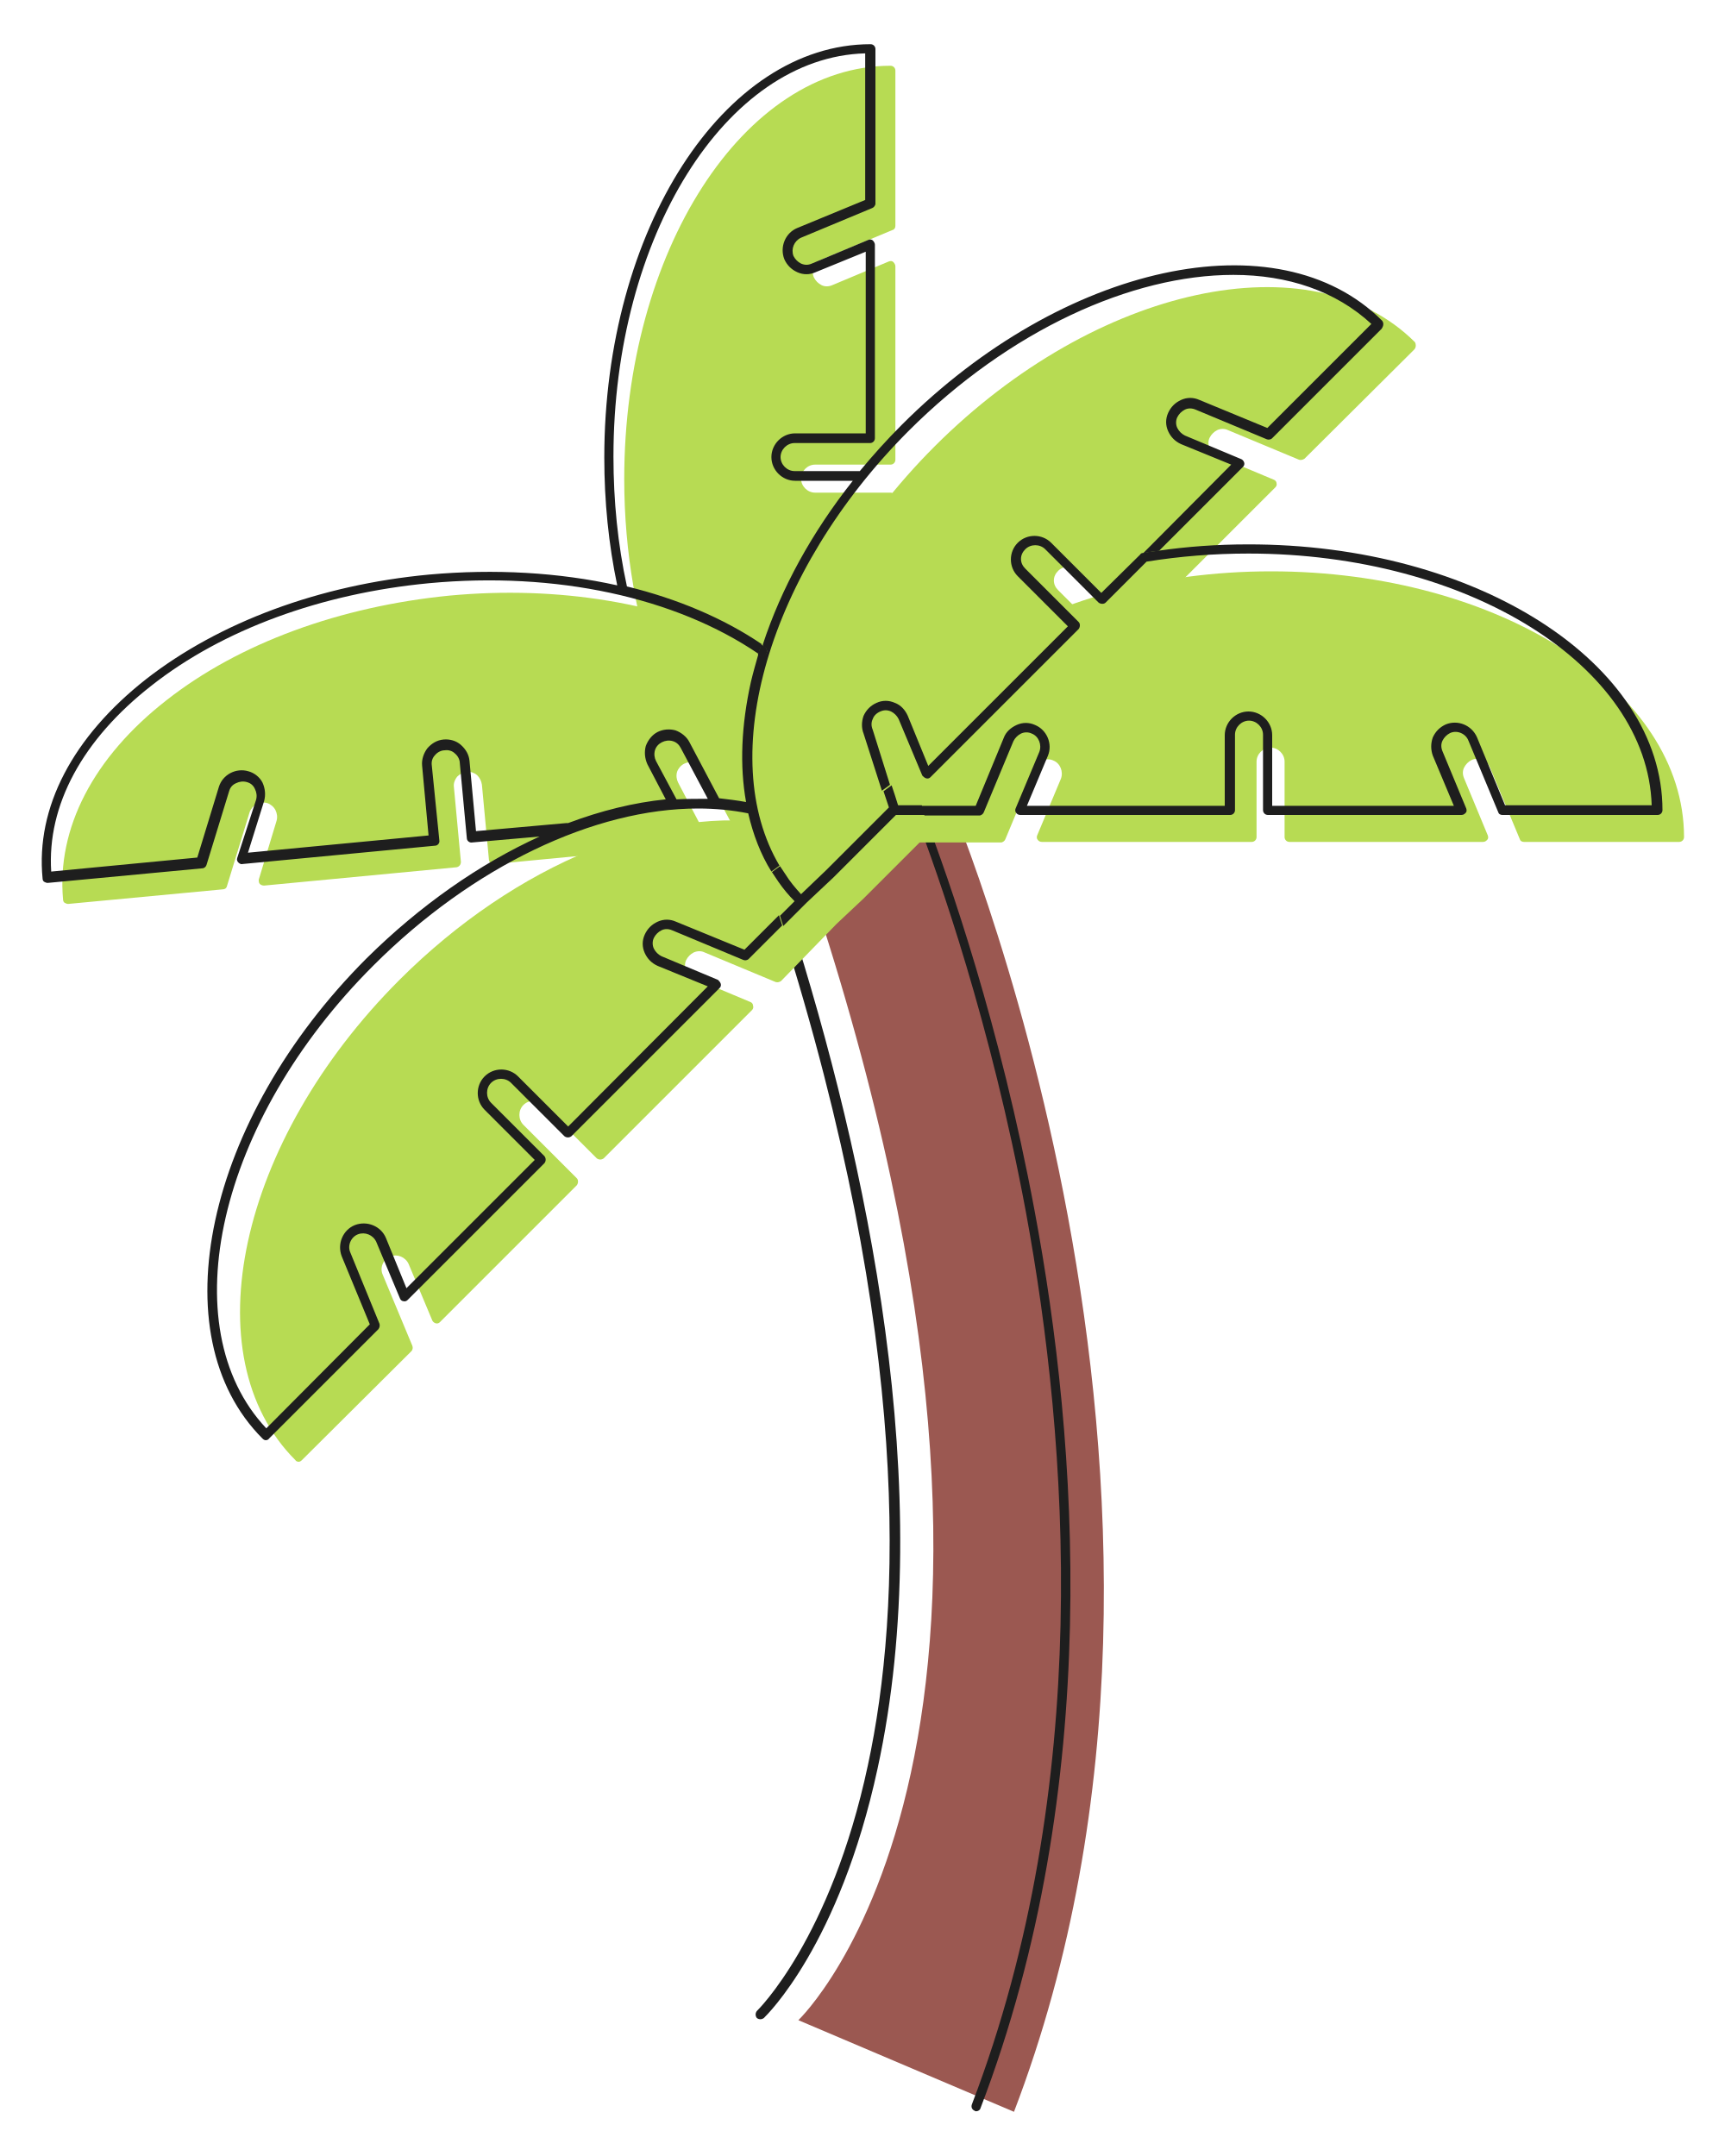
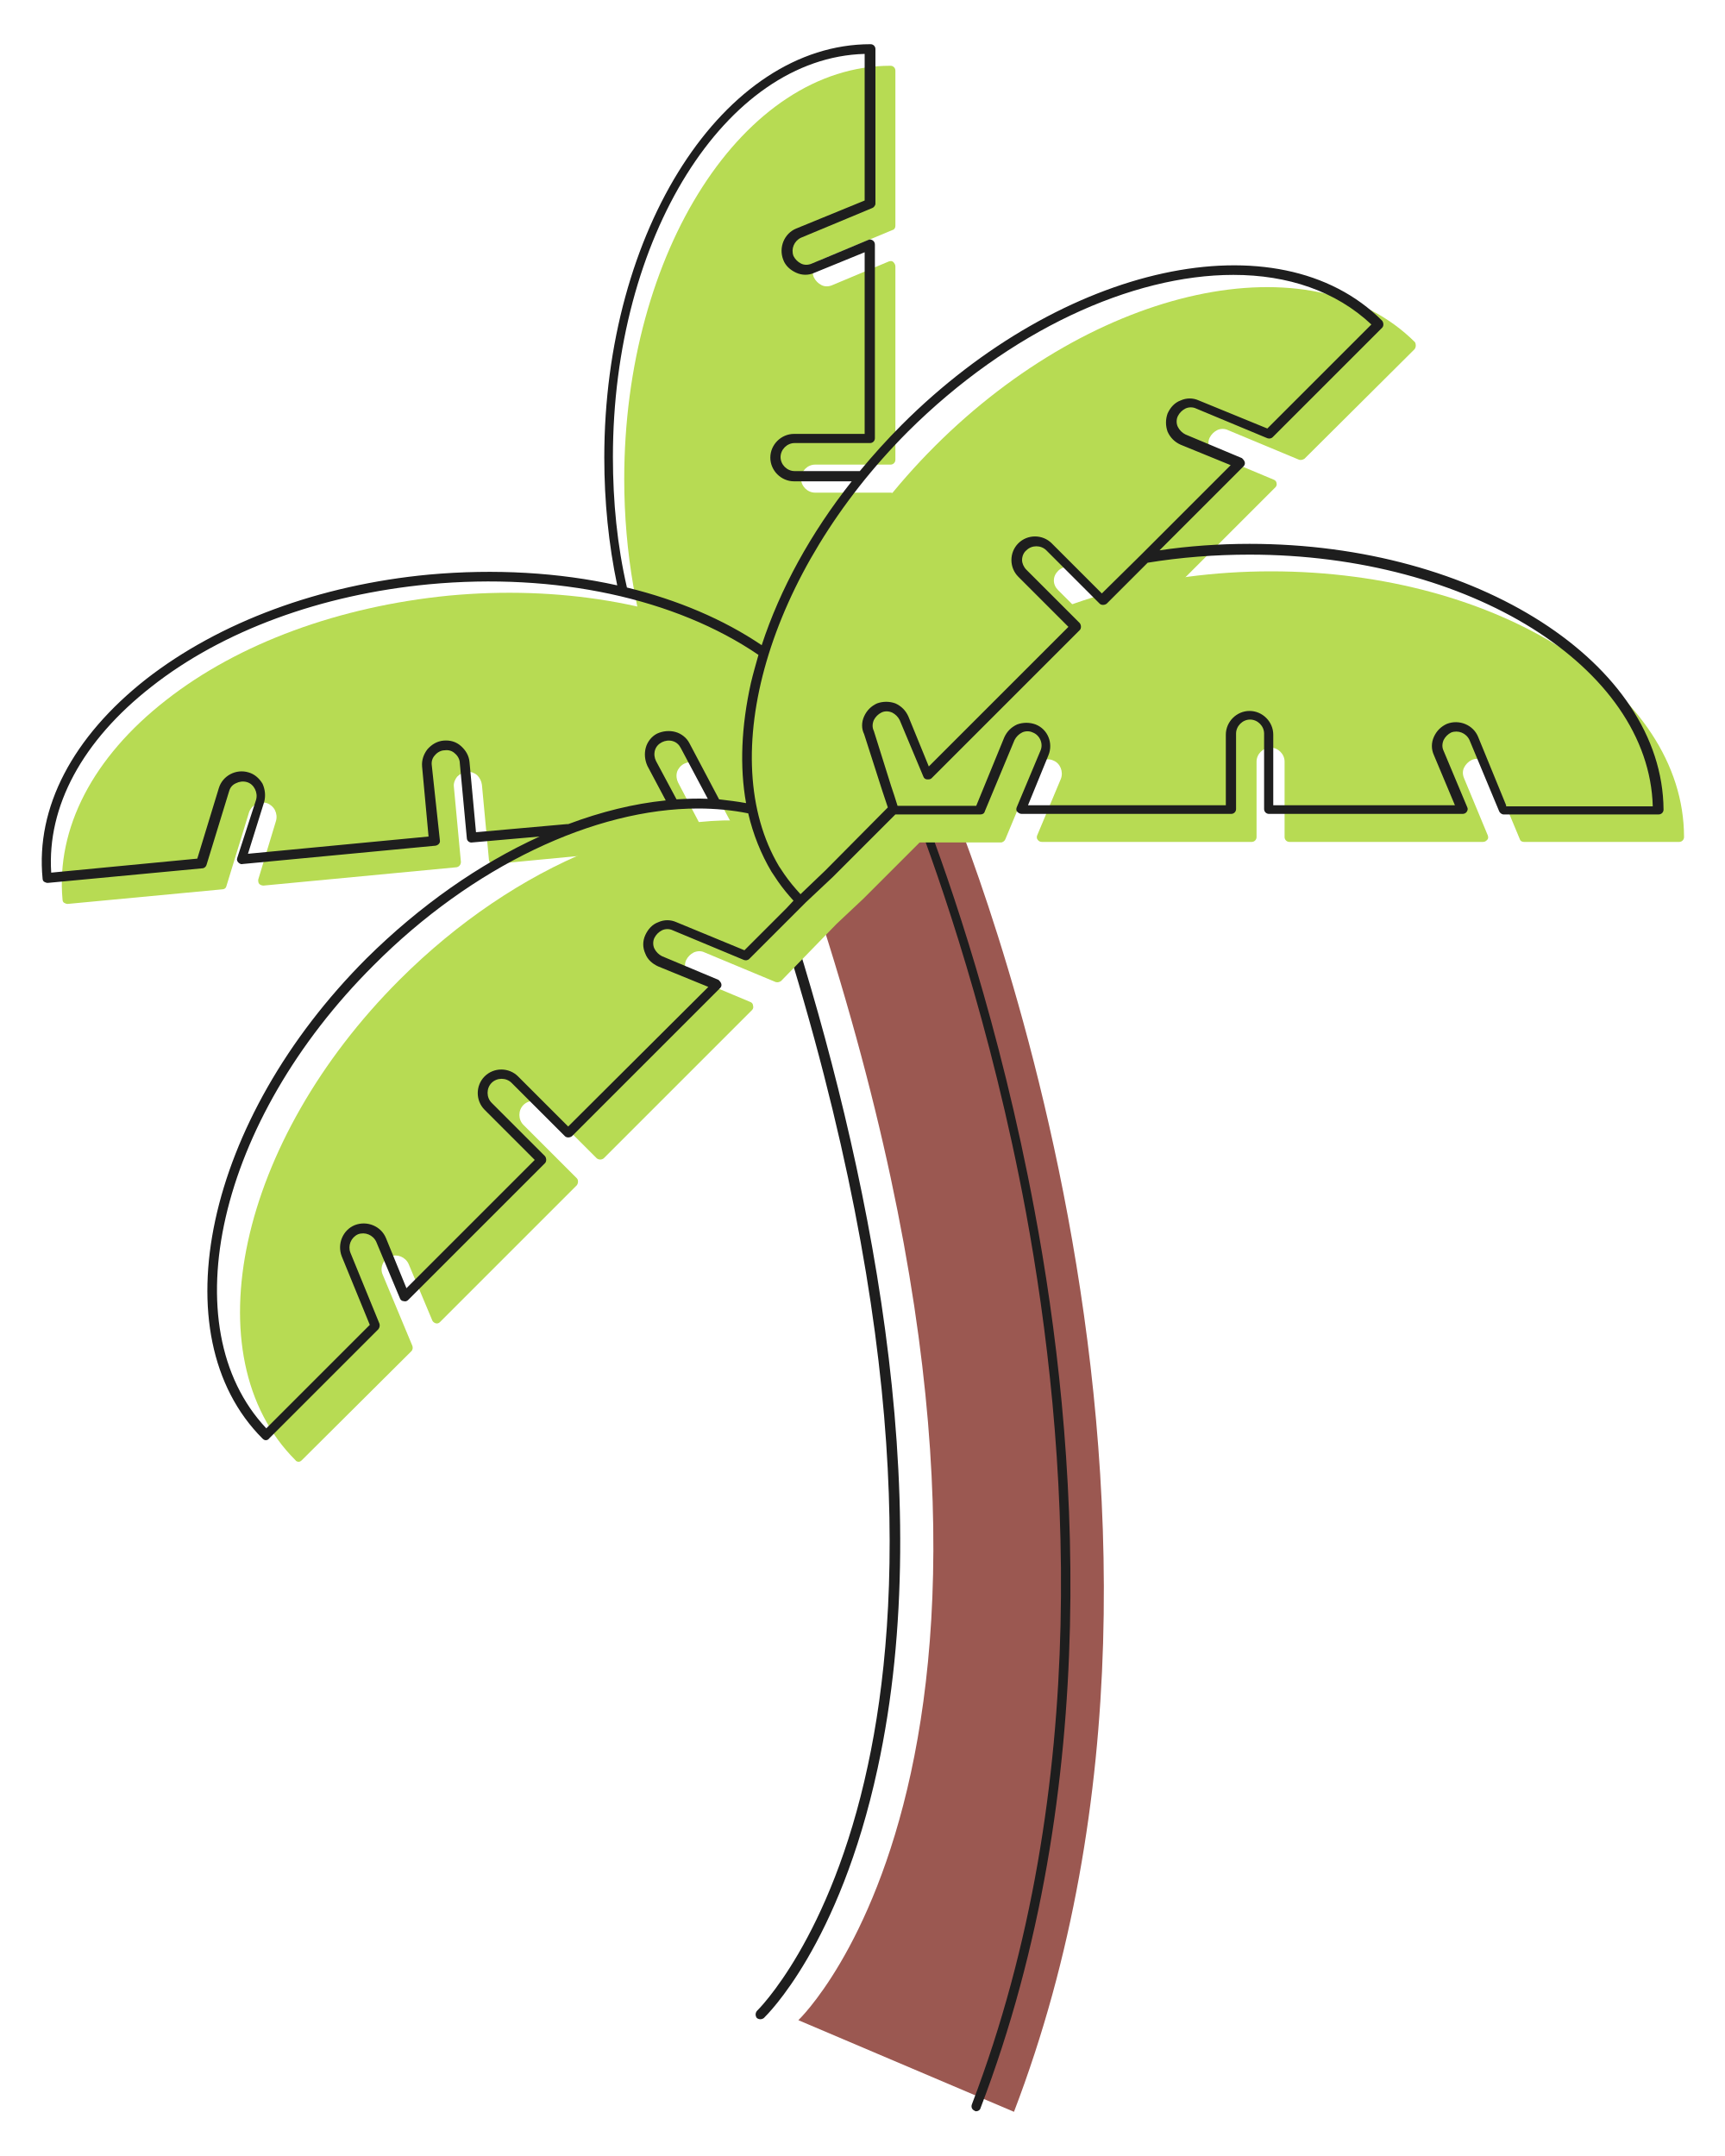
- <svg xmlns="http://www.w3.org/2000/svg" id="Layer_1" viewBox="0 0 320 400">
-   <style>.st1{fill:#1e1e1e}.st2{fill:#b7db53}</style>
-   <path d="M148.1 374.8s55-52 2-211l25-18s57 131 13 246" fill="#9b5851" />
-   <path class="st1" d="M181.9 391.1c-.1.4-.5.6-.8.6-.1 0-.2 0-.3-.1-.5-.2-.7-.7-.5-1.2 22.6-59.2 17.9-122.7 10-165.6-6.5-34.9-16.1-62.1-20.5-73.7-.2-.6-.5-1.2-.7-1.8-.6-1.4-1-2.5-1.3-3.2l-1.8 1.3-1.5 1.1-18.9 13.6-1.4 1c0 .1.1.2.1.4.5 1.6 1.1 3.3 1.6 5 .2.6.4 1.3.6 1.9 14.3 44.9 27.5 106.3 16.3 157.7-7.1 32.8-20.6 45.8-21.1 46.3-.4.3-.9.3-1.3 0-.3-.4-.3-.9 0-1.3.1-.1 13.7-13.3 20.6-45.6 6.2-28.8 8.2-78.9-16.1-155.7-.2-.6-.4-1.3-.6-1.9-.7-2.2-1.5-4.5-2.2-6.8-.1-.4 0-.8.3-1l.5-.4 1.5-1.1 19.3-13.9 1.5-1.1 2.2-1.6c.2-.2.5-.2.8-.1.3.1.5.3.6.5 0 .1.8 1.8 2 5 .2.6.5 1.2.7 1.8 4.6 12 14 39 20.4 73.3 8.1 43.1 12.8 107-10 166.6z" />
-   <path class="st2" d="M151 49.5c-.3.6-.3 1.4 0 2 .3.6.8 1.1 1.4 1.4.6.3 1.3.3 2 0l10.5-4.4c.3-.1.6-.1.8.1.2.2.4.5.4.8v35.9c0 .5-.4.9-.9.9h-14c-1.4 0-2.6 1.2-2.6 2.6s1.2 2.6 2.6 2.6h14c.5 0 .9.4.9.9v38.9c0 .3-.2.6-.4.8s-.6.2-.8.1l-10.5-4.4c-.7-.3-1.3-.3-2 0-.6.3-1.1.8-1.4 1.4-.3.6-.3 1.4 0 2 .3.6.8 1.1 1.4 1.4l13.2 5.5c.5.2.7.7.5 1.2-.2.5-.7.7-1.2.5l-.6-.2-22.5 14.5c.2.3.2.8-.1 1.1-.2.2-.4.3-.7.3-.2 0-.4-.1-.6-.2-15.2-13.7-24.6-39.1-24.6-66.3 0-42.3 22.2-76.7 49.4-76.7.5 0 .9.4.9.9v28.8c0 .4-.2.7-.6.8l-13.2 5.5c-.5.2-1 .7-1.3 1.3z" />
-   <path class="st2" d="M164.4 152.5c0 .2-.1.5-.2.7-.2.2-.4.3-.6.3l-25.6 2.4c-.4 0-.7-.1-.9-.5l-6.7-12.6c-.3-.6-.9-1.1-1.5-1.3-.7-.2-1.4-.1-2 .2-.6.3-1.1.9-1.3 1.5-.2.7-.1 1.4.2 2l5.3 10.1c.1.3.1.6 0 .8-.1.3-.4.4-.7.5l-38.7 3.7c-.2 0-.5 0-.7-.2-.2-.2-.3-.4-.3-.6l-1.3-13.9c-.1-.7-.4-1.3-.9-1.8-.5-.4-1.2-.7-1.9-.6-.7.1-1.3.4-1.8.9-.4.5-.7 1.2-.6 1.9l1.3 13.9c0 .5-.3.9-.8 1L49 164.3c-.3 0-.6-.1-.8-.3-.2-.2-.2-.5-.2-.8l3.3-10.9c.2-.7.1-1.4-.2-2-.3-.6-.9-1.1-1.5-1.3-.7-.2-1.4-.1-2 .2-.6.3-1.1.9-1.3 1.5l-4.2 13.7c-.1.4-.4.6-.8.6l-28.6 2.7h-.1c-.2 0-.4-.1-.6-.2-.2-.1-.3-.4-.3-.6-1.2-13.2 5.6-26.4 19.2-37 13.5-10.6 32.2-17.4 52.5-19.4 20.3-1.9 39.9 1.4 55.2 9.2 15.3 7.9 24.5 19.6 25.8 32.8z" />
-   <path class="st2" d="M312.4 155.3c0 .5-.4.9-.9.9h-28.8c-.4 0-.7-.2-.8-.6l-5.5-13.2c-.5-1.3-2.1-2-3.4-1.4-.6.3-1.1.8-1.4 1.4-.3.6-.3 1.3 0 2L276 155c.1.3.1.6-.1.8-.2.2-.4.4-.8.4h-35.9c-.5 0-.9-.4-.9-.9v-14c0-1.4-1.2-2.6-2.6-2.6s-2.6 1.2-2.6 2.6v14c0 .5-.4.9-.9.9h-38.9c-.3 0-.6-.1-.8-.4-.2-.2-.2-.6-.1-.8l4.4-10.5c.5-1.3-.1-2.9-1.4-3.4-.6-.3-1.4-.3-2 0-.6.3-1.1.8-1.4 1.4l-5.5 13.2c-.1.3-.5.6-.8.6H160c-.5 0-.9-.4-.9-.9 0-27.2 34.4-49.4 76.7-49.4s76.6 22.1 76.6 49.3z" />
-   <path class="st1" d="M142.1 121.4c-.3.4-.8.5-1.2.2-.1-.1-.2-.1-.2-.2l.6-1.8c.2.2.5.3.7.5.3.3.4.9.1 1.3z" />
-   <path class="st2" d="M262.4 64.8L242 85.1c-.3.2-.7.3-1 .2l-13.2-5.5c-.6-.3-1.4-.3-2 0-.6.3-1.1.8-1.4 1.4-.3.6-.3 1.3 0 2 .3.6.8 1.1 1.4 1.4l10.5 4.4c.3.1.5.4.5.6.1.3 0 .6-.2.8l-25.4 25.4c-.3.3-.9.3-1.3 0l-9.9-9.9c-1-1-2.7-1-3.7 0-.5.5-.8 1.1-.8 1.8s.3 1.3.8 1.8l9.9 9.9c.3.3.3.9 0 1.3l-27.5 27.5c-.2.2-.5.3-.8.2-.3-.1-.5-.3-.7-.5l-4.4-10.5c-.3-.6-.8-1.1-1.4-1.4-.7-.3-1.3-.3-2 0s-1.2.8-1.4 1.4c-.3.6-.3 1.3 0 2l4.5 14.3c.1.3 0 .7-.2.9l-12.1 12.1-5 4.7-10.3 10.6c-.3.2-.6.3-1 .2l-13.2-5.5c-.6-.3-1.3-.3-2 0-.6.3-1.1.8-1.4 1.4-.3.6-.3 1.3 0 2 .3.6.8 1.1 1.4 1.4l10.5 4.4c.3.1.5.4.5.7.1.3 0 .6-.2.8L112 214.9c-.4.3-.9.3-1.3 0l-9.9-9.9c-1-1-2.7-1-3.7 0s-1 2.7 0 3.7l9.9 9.9c.3.3.3.9 0 1.3l-25.4 25.4c-.2.2-.5.3-.8.2-.3-.1-.5-.3-.6-.5l-4.4-10.5c-.6-1.3-2.1-1.9-3.4-1.4-1.3.5-2 2.1-1.4 3.4l5.5 13.2c.1.3.1.7-.2 1L56 270.9c-.2.2-.4.3-.6.3-.2 0-.5-.1-.6-.3-19.3-19.3-10.6-59.2 19.3-89.1 21.6-21.6 49.1-32.8 70.4-28.8-1.2-6.7-1-14.2.9-22.3 3.8-16.6 13.7-33.6 28-47.9 29.9-29.9 69.9-38.5 89.1-19.3.2.4.2.9-.1 1.3z" />
-   <path class="st1" d="M308.4 150.3c0 .5-.4.9-.9.9h-28.8c-.4 0-.7-.2-.8-.6l-5.5-13.2c-.5-1.3-2.1-2-3.4-1.4-.6.3-1.1.8-1.4 1.4-.3.6-.3 1.3 0 2L272 150c.1.3.1.6-.1.8-.2.2-.4.4-.8.4h-35.9c-.5 0-.9-.4-.9-.9v-14c0-1.4-1.2-2.6-2.6-2.6s-2.6 1.2-2.6 2.6v14c0 .5-.4.9-.9.9h-38.9c-.3 0-.6-.1-.8-.4-.2-.2-.2-.6-.1-.8l4.4-10.5c.5-1.3-.1-2.9-1.4-3.4-.6-.3-1.4-.3-2 0-.6.3-1.1.8-1.4 1.4l-5.5 13.2c-.1.3-.5.6-.8.6h-10.2c-.2-.6-.5-1.2-.7-1.8H181l5.2-12.6c.4-1.1 1.3-1.9 2.4-2.4 1.1-.5 2.3-.5 3.4 0 2.2.9 3.3 3.5 2.4 5.7l-3.9 9.3h36.7v-13.1c0-2.4 2-4.4 4.4-4.4s4.4 2 4.4 4.4v13.1h33.7l-3.9-9.3c-.4-1.1-.4-2.3 0-3.4.5-1.1 1.3-1.9 2.4-2.4 2.2-.9 4.8.1 5.8 2.4l5.2 12.6h27.2c-.8-25.8-34-46.7-74.8-46.7-6.4 0-12.7.5-18.9 1.5l-7.6 7.6c-.3.3-.9.3-1.3 0l-9.9-9.9c-1-1-2.7-1-3.7 0-.5.5-.8 1.1-.8 1.8s.3 1.3.8 1.8l9.9 9.9c.3.3.3.9 0 1.3l-27.5 27.5c-.2.2-.5.3-.8.2-.3-.1-.5-.3-.7-.5l-4.4-10.5c-.3-.6-.8-1.1-1.4-1.4-.7-.3-1.3-.3-2 0s-1.2.8-1.4 1.4c-.3.6-.3 1.3 0 2l3.2 10.2-1.5 1.1-3.4-10.6c-.4-1-.4-2.2 0-3.3.5-1.1 1.3-1.9 2.4-2.4 1.1-.5 2.3-.5 3.4 0 1.1.4 1.9 1.3 2.4 2.4l3.8 9.3 25.9-25.9-9.3-9.3c-1.7-1.7-1.7-4.5 0-6.2 1.7-1.7 4.5-1.7 6.2 0l9.3 9.3 7.2-7.1c.1-.2.3-.3.5-.3.9-.2 1.8-.3 2.7-.4 5.5-.8 11.1-1.2 16.7-1.2 42.6-.1 77 22.1 77 49.3z" />
-   <path class="st1" d="M171.6 151.2h-5.8c-.5 0-.9-.4-.9-.9s.4-.9.9-.9h5.2c.1.6.4 1.2.6 1.8z" />
-   <path class="st1" d="M166.7 149.8l-.1-.4-.6-1.9-.6-1.8-1.5 1.1.6 1.8.4 1.2-11.7 11.7-4.6 4.4c-1.1-1.2-2.1-2.4-2.9-3.7-.3-.5-.7-1-1-1.5l-1.5 1.1 1.2 1.8c.9 1.3 1.9 2.5 3 3.6l-1.3 1.3-1.4 1.4c.2.7.4 1.3.6 1.9l1.4-1.4 2.9-2.9 5-4.7 11.6-11.6.5-.5c0-.2.1-.6 0-.9zm-24.8-29.7c-.2-.2-.5-.3-.7-.5l-.6 1.8c.1.1.2.1.2.2.4.3 1 .2 1.2-.2.4-.4.3-1-.1-1.3z" />
-   <path class="st1" d="M256.4 59.5c-19.3-19.3-59.2-10.6-89.1 19.3-2.8 2.8-5.4 5.7-7.8 8.6h-12.1c-1.4 0-2.6-1.2-2.6-2.6s1.2-2.6 2.6-2.6h14c.5 0 .9-.4.9-.9V45.4c0-.3-.2-.6-.4-.8-.2-.2-.6-.2-.8-.1l-10.5 4.4c-.7.3-1.3.3-2 0-.6-.3-1.1-.8-1.4-1.4-.5-1.3.1-2.8 1.4-3.4l13.2-5.5c.3-.1.6-.5.6-.8V9.1c0-.5-.4-.9-.9-.9-27.2 0-49.4 34.4-49.4 76.7 0 8.1.8 16.1 2.4 23.7-10.8-2.4-22.7-3.1-34.9-2-20.3 1.9-38.9 8.8-52.5 19.4-13.6 10.7-20.5 23.8-19.2 37 0 .2.1.5.3.6.2.1.4.2.6.2h.1l28.6-2.7c.4 0 .7-.3.8-.6l4.2-13.7c.2-.7.6-1.2 1.3-1.5.6-.3 1.3-.4 2-.2s1.2.6 1.5 1.3c.3.6.4 1.3.2 2L44 159.2c-.1.3 0 .6.2.8.2.2.5.4.8.3l35.7-3.4c.5 0 .9-.5.8-1L80.1 142c-.1-.7.1-1.4.6-1.9.4-.5 1.1-.9 1.8-.9.7-.1 1.4.1 1.9.6.5.4.9 1.1.9 1.8l1.3 13.9c0 .5.5.9 1 .8l12.5-1.1C88.9 160.3 77.9 168 68 177.8c-29.9 29.9-38.5 69.9-19.3 89.1.2.2.4.3.6.3.2 0 .5-.1.6-.3l20.3-20.3c.2-.3.3-.6.2-1L65 232.4c-.6-1.3.1-2.9 1.4-3.4 1.3-.5 2.8.1 3.4 1.4l4.4 10.5c.1.3.4.5.6.5.3.1.6 0 .8-.2l25.4-25.4c.3-.4.3-.9 0-1.3l-9.9-9.9c-1-1-1-2.7 0-3.7s2.7-1 3.7 0l9.9 9.9c.4.3.9.3 1.3 0l27.5-27.5c.2-.2.3-.5.2-.8-.1-.3-.3-.5-.5-.7l-10.5-4.4c-.6-.3-1.1-.8-1.4-1.4-.3-.6-.3-1.4 0-2 .3-.6.8-1.1 1.4-1.4.6-.3 1.3-.3 2 0l13.2 5.5c.3.1.7.1 1-.2l6.2-6.2c-.2-.6-.4-1.3-.6-1.9l-6.4 6.4-12.7-5.2c-1.1-.5-2.3-.5-3.4 0s-1.9 1.3-2.4 2.4c-.5 1.1-.5 2.3 0 3.4s1.3 1.9 2.4 2.4l9.3 3.8-25.9 26-9.3-9.3c-1.7-1.7-4.5-1.7-6.2 0-1.7 1.7-1.7 4.5 0 6.2l9.3 9.3L75.4 239l-3.8-9.3c-.9-2.2-3.5-3.3-5.8-2.4-2.2.9-3.3 3.5-2.4 5.8l5.2 12.6L49.4 265c-17.7-18.8-9-57.1 19.9-85.9 18.4-18.4 41-29.1 60.2-29.1 3.2 0 6.3.3 9.3.9.9 3.9 2.3 7.6 4.3 10.8l1.5-1.1c-11.9-20.1-2.2-54.4 23.9-80.6 18.8-18.8 41.5-29 60.3-29 10.1 0 19 3 25.6 9.1l-19.3 19.3-12.6-5.2c-1.1-.5-2.3-.5-3.4 0s-1.9 1.3-2.4 2.4c-.5 1.1-.5 2.3 0 3.4s1.3 1.9 2.4 2.4l9.3 3.8-16.6 16.7c.1-.2.3-.3.5-.3.9-.2 1.8-.3 2.7-.4l15.6-15.6c.2-.2.3-.5.2-.8-.1-.3-.3-.5-.5-.6l-10.5-4.4c-.6-.3-1.1-.8-1.4-1.4-.3-.6-.3-1.4 0-2 .3-.6.8-1.1 1.4-1.4.6-.3 1.3-.3 2 0l13.2 5.5c.3.1.7.1 1-.2L256.3 61c.4-.6.4-1.1.1-1.5zm-130.9 88.8l-3.8-7.1c-.3-.6-.4-1.3-.2-2s.7-1.2 1.3-1.5c.6-.3 1.3-.4 2-.2s1.2.7 1.5 1.3l5 9.4c-1.9 0-3.8 0-5.8.1zm16.4-28.2c.4.3.5.8.2 1.2-.3.4-.8.5-1.2.2-.1-.1-.2-.1-.2-.2-.5 1.8-1 3.5-1.4 5.2-1.8 8.1-2.1 15.6-.9 22.3-1.6-.3-3.3-.5-5-.7l-5.5-10.4c-.5-1-1.5-1.8-2.6-2.2-1.1-.3-2.3-.2-3.3.3s-1.8 1.5-2.2 2.6c-.3 1.1-.2 2.3.3 3.4l3.4 6.5c-5.9.6-12 2.1-18.1 4.4h-.3l-16.8 1.5-1.2-13c-.1-1.2-.7-2.2-1.6-3-.9-.8-2.1-1.1-3.2-1-1.2.1-2.2.7-3 1.6-.7.9-1.1 2.1-1 3.2l1.2 13-33.5 3.2 3-9.6c.3-1.1.2-2.3-.3-3.4-.5-1-1.5-1.8-2.6-2.1-2.3-.7-4.8.6-5.5 2.9l-4 13.1-27.1 2.6c-.8-12.3 5.8-24.5 18.6-34.5 13.2-10.4 31.5-17.1 51.5-19 23.5-2.2 45.7 2.6 61.1 13.1l.6-1.8c-7.1-4.8-15.6-8.4-25-10.7-1.7-7.8-2.5-15.9-2.5-24.1 0-40.8 20.9-74.1 46.7-74.8v27.2l-12.6 5.2c-2.2.9-3.3 3.5-2.4 5.8.5 1.1 1.3 1.9 2.4 2.4 1.1.5 2.3.5 3.4 0l9.3-3.8v33.7h-13.1c-2.4 0-4.4 2-4.4 4.4s2 4.4 4.4 4.4h10.7c-7.6 9.6-13.3 20-16.7 30.4 0 .2.2.4.4.5z" />
+ <svg xmlns="http://www.w3.org/2000/svg" version="1.1" id="Layer_1" x="0px" y="0px" viewBox="0 0 320 400" style="enable-background:new 0 0 320 400;" xml:space="preserve">
+   <style type="text/css">
+ 	.st0{fill:#9B5851;}
+ 	.st1{fill:#1E1E1E;}
+ 	.st2{fill:#B7DB53;}
+ </style>
+   <g>
+     <path class="st0" d="M148.1,374.8c0,0,55-52,2-211l25-18c0,0,57,131,13,246L148.1,374.8z" />
+     <path class="st1" d="M181.9,391.1c-0.1,0.4-0.5,0.6-0.8,0.6c-0.1,0-0.2,0-0.3-0.1c-0.5-0.2-0.7-0.7-0.5-1.2   c22.6-59.2,17.9-122.7,10-165.6c-6.5-34.9-16.1-62.1-20.5-73.7c-0.2-0.6-0.5-1.2-0.7-1.8c-0.6-1.4-1-2.5-1.3-3.2l-1.8,1.3l-1.5,1.1   l-18.9,13.6l-1.4,1c0,0.1,0.1,0.2,0.1,0.4c0.5,1.6,1.1,3.3,1.6,5c0.2,0.6,0.4,1.3,0.6,1.9c14.3,44.9,27.5,106.3,16.3,157.7   c-7.1,32.8-20.6,45.8-21.1,46.3c-0.4,0.3-0.9,0.3-1.3,0c-0.3-0.4-0.3-0.9,0-1.3c0.1-0.1,13.7-13.3,20.6-45.6   c6.2-28.8,8.2-78.9-16.1-155.7c-0.2-0.6-0.4-1.3-0.6-1.9c-0.7-2.2-1.5-4.5-2.2-6.8c-0.1-0.4,0-0.8,0.3-1l0.5-0.4l1.5-1.1l19.3-13.9   l1.5-1.1l2.2-1.6c0.2-0.2,0.5-0.2,0.8-0.1c0.3,0.1,0.5,0.3,0.6,0.5c0,0.1,0.8,1.8,2,5c0.2,0.6,0.5,1.2,0.7,1.8   c4.6,12,14,39,20.4,73.3C200,267.6,204.7,331.5,181.9,391.1z" />
+     <g>
+       <path class="st2" d="M151,49.5c-0.3,0.6-0.3,1.4,0,2s0.8,1.1,1.4,1.4c0.6,0.3,1.3,0.3,2,0l10.5-4.4c0.3-0.1,0.6-0.1,0.8,0.1    c0.2,0.2,0.4,0.5,0.4,0.8v35.9c0,0.5-0.4,0.9-0.9,0.9h-14c-1.4,0-2.6,1.2-2.6,2.6s1.2,2.6,2.6,2.6h14c0.5,0,0.9,0.4,0.9,0.9v38.9    c0,0.3-0.2,0.6-0.4,0.8s-0.6,0.2-0.8,0.1l-10.5-4.4c-0.7-0.3-1.3-0.3-2,0c-0.6,0.3-1.1,0.8-1.4,1.4c-0.3,0.6-0.3,1.4,0,2    s0.8,1.1,1.4,1.4l13.2,5.5c0.5,0.2,0.7,0.7,0.5,1.2s-0.7,0.7-1.2,0.5l-0.6-0.2L141.8,154c0.2,0.3,0.2,0.8-0.1,1.1    c-0.2,0.2-0.4,0.3-0.7,0.3c-0.2,0-0.4-0.1-0.6-0.2c-15.2-13.7-24.6-39.1-24.6-66.3c0-42.3,22.2-76.7,49.4-76.7    c0.5,0,0.9,0.4,0.9,0.9v28.8c0,0.4-0.2,0.7-0.6,0.8l-13.2,5.5C151.8,48.4,151.3,48.9,151,49.5z" />
+     </g>
+     <g>
+       <path class="st2" d="M164.4,152.5c0,0.2-0.1,0.5-0.2,0.7c-0.2,0.2-0.4,0.3-0.6,0.3l-25.6,2.4c-0.4,0-0.7-0.1-0.9-0.5l-6.7-12.6    c-0.3-0.6-0.9-1.1-1.5-1.3c-0.7-0.2-1.4-0.1-2,0.2s-1.1,0.9-1.3,1.5c-0.2,0.7-0.1,1.4,0.2,2l5.3,10.1c0.1,0.3,0.1,0.6,0,0.8    c-0.1,0.3-0.4,0.4-0.7,0.5l-38.7,3.7c-0.2,0-0.5,0-0.7-0.2s-0.3-0.4-0.3-0.6l-1.3-13.9c-0.1-0.7-0.4-1.3-0.9-1.8    c-0.5-0.4-1.2-0.7-1.9-0.6c-0.7,0.1-1.3,0.4-1.8,0.9c-0.4,0.5-0.7,1.2-0.6,1.9l1.3,13.9c0,0.5-0.3,0.9-0.8,1l-35.8,3.4    c-0.3,0-0.6-0.1-0.8-0.3s-0.2-0.5-0.2-0.8l3.3-10.9c0.2-0.7,0.1-1.4-0.2-2s-0.9-1.1-1.5-1.3c-0.7-0.2-1.4-0.1-2,0.2    s-1.1,0.9-1.3,1.5L42,164.4c-0.1,0.4-0.4,0.6-0.8,0.6l-28.6,2.7h-0.1c-0.2,0-0.4-0.1-0.6-0.2c-0.2-0.1-0.3-0.4-0.3-0.6    c-1.2-13.2,5.6-26.4,19.2-37c13.5-10.6,32.2-17.4,52.5-19.4c20.3-1.9,39.9,1.4,55.2,9.2C153.9,127.6,163.1,139.3,164.4,152.5z" />
+     </g>
+     <g>
+       <path class="st2" d="M312.4,155.3c0,0.5-0.4,0.9-0.9,0.9h-28.8c-0.4,0-0.7-0.2-0.8-0.6l-5.5-13.2c-0.5-1.3-2.1-2-3.4-1.4    c-0.6,0.3-1.1,0.8-1.4,1.4c-0.3,0.6-0.3,1.3,0,2L276,155c0.1,0.3,0.1,0.6-0.1,0.8s-0.4,0.4-0.8,0.4h-35.9c-0.5,0-0.9-0.4-0.9-0.9    v-14c0-1.4-1.2-2.6-2.6-2.6s-2.6,1.2-2.6,2.6v14c0,0.5-0.4,0.9-0.9,0.9h-38.9c-0.3,0-0.6-0.1-0.8-0.4c-0.2-0.2-0.2-0.6-0.1-0.8    l4.4-10.5c0.5-1.3-0.1-2.9-1.4-3.4c-0.6-0.3-1.4-0.3-2,0s-1.1,0.8-1.4,1.4l-5.5,13.2c-0.1,0.3-0.5,0.6-0.8,0.6H160    c-0.5,0-0.9-0.4-0.9-0.9c0-27.2,34.4-49.4,76.7-49.4S312.4,128.1,312.4,155.3z" />
+     </g>
+     <g>
+       <path class="st2" d="M262.4,64.8L242,85.1c-0.3,0.2-0.7,0.3-1,0.2l-13.2-5.5c-0.6-0.3-1.4-0.3-2,0s-1.1,0.8-1.4,1.4    c-0.3,0.6-0.3,1.3,0,2c0.3,0.6,0.8,1.1,1.4,1.4l10.5,4.4c0.3,0.1,0.5,0.4,0.5,0.6c0.1,0.3,0,0.6-0.2,0.8l-25.4,25.4    c-0.3,0.3-0.9,0.3-1.3,0l-9.9-9.9c-1-1-2.7-1-3.7,0c-0.5,0.5-0.8,1.1-0.8,1.8c0,0.7,0.3,1.3,0.8,1.8l9.9,9.9    c0.3,0.3,0.3,0.9,0,1.3l-27.5,27.5c-0.2,0.2-0.5,0.3-0.8,0.2s-0.5-0.3-0.7-0.5l-4.4-10.5c-0.3-0.6-0.8-1.1-1.4-1.4    c-0.7-0.3-1.3-0.3-2,0s-1.2,0.8-1.4,1.4c-0.3,0.6-0.3,1.3,0,2l4.5,14.3c0.1,0.3,0,0.7-0.2,0.9l-12.1,12.1l-5,4.7L144.9,182    c-0.3,0.2-0.6,0.3-1,0.2l-13.2-5.5c-0.6-0.3-1.3-0.3-2,0c-0.6,0.3-1.1,0.8-1.4,1.4c-0.3,0.6-0.3,1.3,0,2c0.3,0.6,0.8,1.1,1.4,1.4    l10.5,4.4c0.3,0.1,0.5,0.4,0.5,0.7c0.1,0.3,0,0.6-0.2,0.8L112,214.9c-0.4,0.3-0.9,0.3-1.3,0l-9.9-9.9c-1-1-2.7-1-3.7,0    s-1,2.7,0,3.7l9.9,9.9c0.3,0.3,0.3,0.9,0,1.3l-25.4,25.4c-0.2,0.2-0.5,0.3-0.8,0.2s-0.5-0.3-0.6-0.5l-4.4-10.5    c-0.6-1.3-2.1-1.9-3.4-1.4s-2,2.1-1.4,3.4l5.5,13.2c0.1,0.3,0.1,0.7-0.2,1L56,270.9c-0.2,0.2-0.4,0.3-0.6,0.3    c-0.2,0-0.5-0.1-0.6-0.3c-19.3-19.3-10.6-59.2,19.3-89.1c21.6-21.6,49.1-32.8,70.4-28.8c-1.2-6.7-1-14.2,0.9-22.3    c3.8-16.6,13.7-33.6,28-47.9c29.9-29.9,69.9-38.5,89.1-19.3C262.7,63.9,262.7,64.4,262.4,64.8z" />
+     </g>
+     <path class="st1" d="M231.8,100.9c-5.6,0-11.3,0.4-16.7,1.2l15.6-15.6c0.2-0.2,0.3-0.5,0.2-0.8s-0.3-0.5-0.5-0.7l-10.5-4.4   c-0.6-0.3-1.1-0.8-1.4-1.4c-0.3-0.6-0.3-1.4,0-2s0.8-1.1,1.4-1.4c0.6-0.3,1.4-0.3,2,0l13.2,5.5c0.3,0.1,0.7,0.1,1-0.2l20.3-20.3   c0.3-0.3,0.3-0.9,0-1.3c-19.3-19.3-59.2-10.6-89.1,19.3c-2.8,2.8-5.4,5.7-7.8,8.6h-12.1c-1.4,0-2.6-1.2-2.6-2.6s1.2-2.6,2.6-2.6h14   c0.5,0,0.9-0.4,0.9-0.9V45.4c0-0.3-0.1-0.6-0.4-0.8s-0.6-0.2-0.8-0.1l-10.5,4.4c-0.7,0.3-1.4,0.3-2,0s-1.1-0.8-1.4-1.4   c-0.5-1.3,0.1-2.8,1.4-3.4l13.2-5.5c0.3-0.1,0.6-0.5,0.6-0.8V9.1c0-0.5-0.4-0.9-0.9-0.9c-27.2,0-49.4,34.4-49.4,76.7   c0,8.1,0.8,16.1,2.4,23.7c-10.8-2.4-22.7-3.1-34.9-2c-20.3,1.9-38.9,8.8-52.5,19.4c-13.6,10.7-20.5,23.8-19.2,37   c0,0.2,0.1,0.5,0.3,0.6c0.2,0.1,0.4,0.2,0.6,0.2h0.1l28.6-2.7c0.4,0,0.7-0.3,0.8-0.6l4.2-13.7c0.2-0.7,0.6-1.2,1.3-1.5   c0.6-0.3,1.3-0.4,2-0.2s1.2,0.7,1.5,1.3s0.4,1.3,0.2,2L44,159.2c-0.1,0.3,0,0.6,0.2,0.8s0.5,0.4,0.8,0.3l35.8-3.4   c0.5-0.1,0.9-0.5,0.8-1L80.1,142c-0.1-0.7,0.1-1.4,0.6-1.9c0.4-0.5,1.1-0.9,1.8-0.9c0.7-0.1,1.4,0.1,1.9,0.6   c0.5,0.4,0.9,1.1,0.9,1.8l1.3,13.9c0,0.5,0.5,0.9,1,0.8l12.5-1.1C88.9,160.3,77.9,168,68,177.8c-29.9,29.9-38.5,69.9-19.3,89.1   c0.2,0.2,0.4,0.3,0.6,0.3c0.2,0,0.5-0.1,0.6-0.3l20.3-20.3c0.2-0.3,0.3-0.6,0.2-1L65,232.4c-0.5-1.3,0.1-2.8,1.4-3.4   c1.3-0.5,2.8,0.1,3.4,1.4l4.4,10.5c0.1,0.3,0.4,0.5,0.7,0.5c0.3,0.1,0.6,0,0.8-0.2l25.4-25.4c0.3-0.3,0.3-0.9,0-1.3l-9.9-9.9   c-1-1-1-2.7,0-3.7s2.7-1,3.7,0l9.9,9.9c0.3,0.3,0.9,0.3,1.3,0l27.5-27.5c0.2-0.2,0.3-0.5,0.2-0.8s-0.3-0.5-0.5-0.7l-10.5-4.4   c-0.6-0.3-1.1-0.8-1.4-1.4c-0.3-0.6-0.3-1.4,0-2s0.8-1.1,1.4-1.4c0.6-0.3,1.4-0.3,2,0l13.2,5.5c0.3,0.1,0.7,0.1,1-0.2l10.5-10.5   l5-4.7l11.6-11.6h15.8c0.4,0,0.7-0.2,0.8-0.6l5.5-13.2c0.3-0.6,0.8-1.1,1.4-1.4s1.4-0.3,2,0c1.3,0.5,2,2.1,1.4,3.4l-4.4,10.5   c-0.1,0.3-0.1,0.6,0.1,0.8s0.5,0.4,0.8,0.4h38.9c0.5,0,0.9-0.4,0.9-0.9v-14c0-1.4,1.2-2.6,2.6-2.6s2.6,1.2,2.6,2.6v14   c0,0.5,0.4,0.9,0.9,0.9h35.9c0.3,0,0.6-0.1,0.8-0.4s0.2-0.6,0.1-0.8l-4.4-10.5c-0.3-0.6-0.3-1.3,0-2c0.3-0.6,0.8-1.1,1.4-1.4   c1.3-0.5,2.8,0.1,3.4,1.4l5.5,13.2c0.1,0.3,0.5,0.6,0.8,0.6h28.8c0.5,0,0.9-0.4,0.9-0.9C308.4,123.1,274,100.9,231.8,100.9z    M113.7,84.8c0-40.8,20.9-74.1,46.7-74.8v27.2l-12.7,5.2c-2.2,0.9-3.3,3.5-2.4,5.8c0.4,1.1,1.3,1.9,2.4,2.4c1.1,0.5,2.3,0.5,3.4,0   l9.3-3.8v33.7h-13.1c-2.4,0-4.4,2-4.4,4.4s2,4.4,4.4,4.4H158c-7.6,9.6-13.3,20-16.7,30.4c-7.1-4.8-15.6-8.4-25-10.7   C114.5,101.2,113.7,93.1,113.7,84.8z M88.3,154.4l-1.2-13c-0.1-1.2-0.7-2.2-1.6-3s-2-1.1-3.2-1s-2.2,0.7-3,1.6   c-0.7,0.9-1.1,2-1,3.2l1.2,13L46,158.4l3-9.6c0.3-1.1,0.2-2.3-0.3-3.4c-0.6-1-1.5-1.8-2.6-2.1c-2.3-0.7-4.8,0.6-5.5,2.9l-4,13.1   l-27.1,2.6c-0.8-12.3,5.8-24.5,18.6-34.5c13.2-10.4,31.5-17.1,51.5-19c23.5-2.2,45.7,2.6,61.1,13.1c-0.5,1.8-1,3.5-1.4,5.2   c-1.8,8.1-2.1,15.6-0.9,22.3c-1.6-0.3-3.3-0.5-5-0.7l-5.5-10.4c-0.5-1-1.5-1.8-2.6-2.1s-2.3-0.2-3.4,0.3c-1,0.5-1.8,1.5-2.1,2.6   c-0.3,1.1-0.2,2.3,0.3,3.4l3.4,6.4c-5.9,0.6-12,2.1-18.1,4.4l0,0c-0.1,0-0.2,0-0.3,0L88.3,154.4z M131.3,148.2   c-1.9-0.1-3.9,0-5.8,0.1l-3.8-7.1c-0.3-0.6-0.4-1.3-0.2-2c0.2-0.7,0.7-1.2,1.3-1.5c0.6-0.3,1.3-0.4,2-0.2s1.2,0.7,1.5,1.3   L131.3,148.2z M145.9,168.5l-7.8,7.8l-12.6-5.2c-1.1-0.5-2.3-0.5-3.4,0c-1.1,0.4-1.9,1.3-2.4,2.4c-0.5,1.1-0.5,2.3,0,3.4   c0.4,1.1,1.3,1.9,2.4,2.4l9.3,3.8l-26,25.9l-9.3-9.3c-1.7-1.7-4.5-1.7-6.2,0s-1.7,4.5,0,6.2l9.3,9.3L75.4,239l-3.8-9.3   c-0.9-2.2-3.5-3.3-5.8-2.4c-2.2,0.9-3.3,3.5-2.4,5.8l5.2,12.7L49.4,265c-17.7-18.8-9-57.1,19.9-85.9c18.3-18.4,41-29.1,60.2-29.1   c3.2,0,6.3,0.3,9.3,0.9c0.9,3.9,2.4,7.6,4.3,10.8c0.4,0.6,0.8,1.2,1.2,1.8c0.9,1.3,1.9,2.5,2.9,3.6L145.9,168.5z M153.1,161.5   l-4.6,4.4c-1.1-1.2-2.1-2.4-3-3.7c-0.3-0.5-0.7-1-1-1.5c-11.9-20.1-2.2-54.4,23.9-80.6C187.3,61.3,210,51,228.8,51   c10.1,0,19,3,25.6,9.2l-19.3,19.3l-12.7-5.2c-1.1-0.5-2.3-0.5-3.4,0c-1.1,0.4-1.9,1.3-2.4,2.4c-0.4,1.1-0.4,2.3,0,3.4   c0.5,1.1,1.3,1.9,2.4,2.4l9.3,3.8L211.6,103l-7.2,7.1l-9.3-9.3c-1.7-1.7-4.5-1.7-6.2,0s-1.7,4.5,0,6.2l9.3,9.3l-25.9,25.9l-3.8-9.3   c-0.5-1.1-1.3-1.9-2.4-2.4c-1.1-0.4-2.3-0.4-3.4,0c-1.1,0.5-1.9,1.3-2.4,2.4c-0.5,1.1-0.5,2.3,0,3.3l3.4,10.6l0.6,1.8l0.4,1.2   L153.1,161.5z M279.4,149.4l-5.2-12.7c-0.9-2.2-3.5-3.3-5.8-2.4c-1.1,0.5-1.9,1.3-2.4,2.4c-0.5,1.1-0.5,2.3,0,3.4l3.9,9.3h-33.7   v-13.1c0-2.4-2-4.4-4.4-4.4s-4.4,2-4.4,4.4v13.1h-36.7l3.8-9.3c0.9-2.2-0.1-4.8-2.4-5.7c-1.1-0.4-2.3-0.4-3.4,0   c-1.1,0.5-1.9,1.3-2.4,2.4l-5.2,12.7h-14.6l-0.6-1.9l-0.6-1.8l-3.2-10.2c-0.3-0.6-0.3-1.3,0-2c0.3-0.6,0.8-1.1,1.4-1.4   c0.6-0.3,1.3-0.3,2,0c0.6,0.3,1.1,0.8,1.4,1.4l4.4,10.5c0.1,0.3,0.4,0.5,0.7,0.5s0.6,0,0.8-0.2l27.5-27.5c0.3-0.3,0.3-0.9,0-1.3   l-9.9-9.9c-0.5-0.5-0.8-1.2-0.8-1.8c0-0.7,0.3-1.4,0.8-1.8c1-1,2.7-1,3.7,0l9.9,9.9c0.3,0.3,0.9,0.3,1.3,0l7.6-7.6   c6.1-1,12.5-1.5,18.9-1.5c40.8,0,74.1,20.9,74.8,46.7h-27.2V149.4z" />
+   </g>
</svg>
